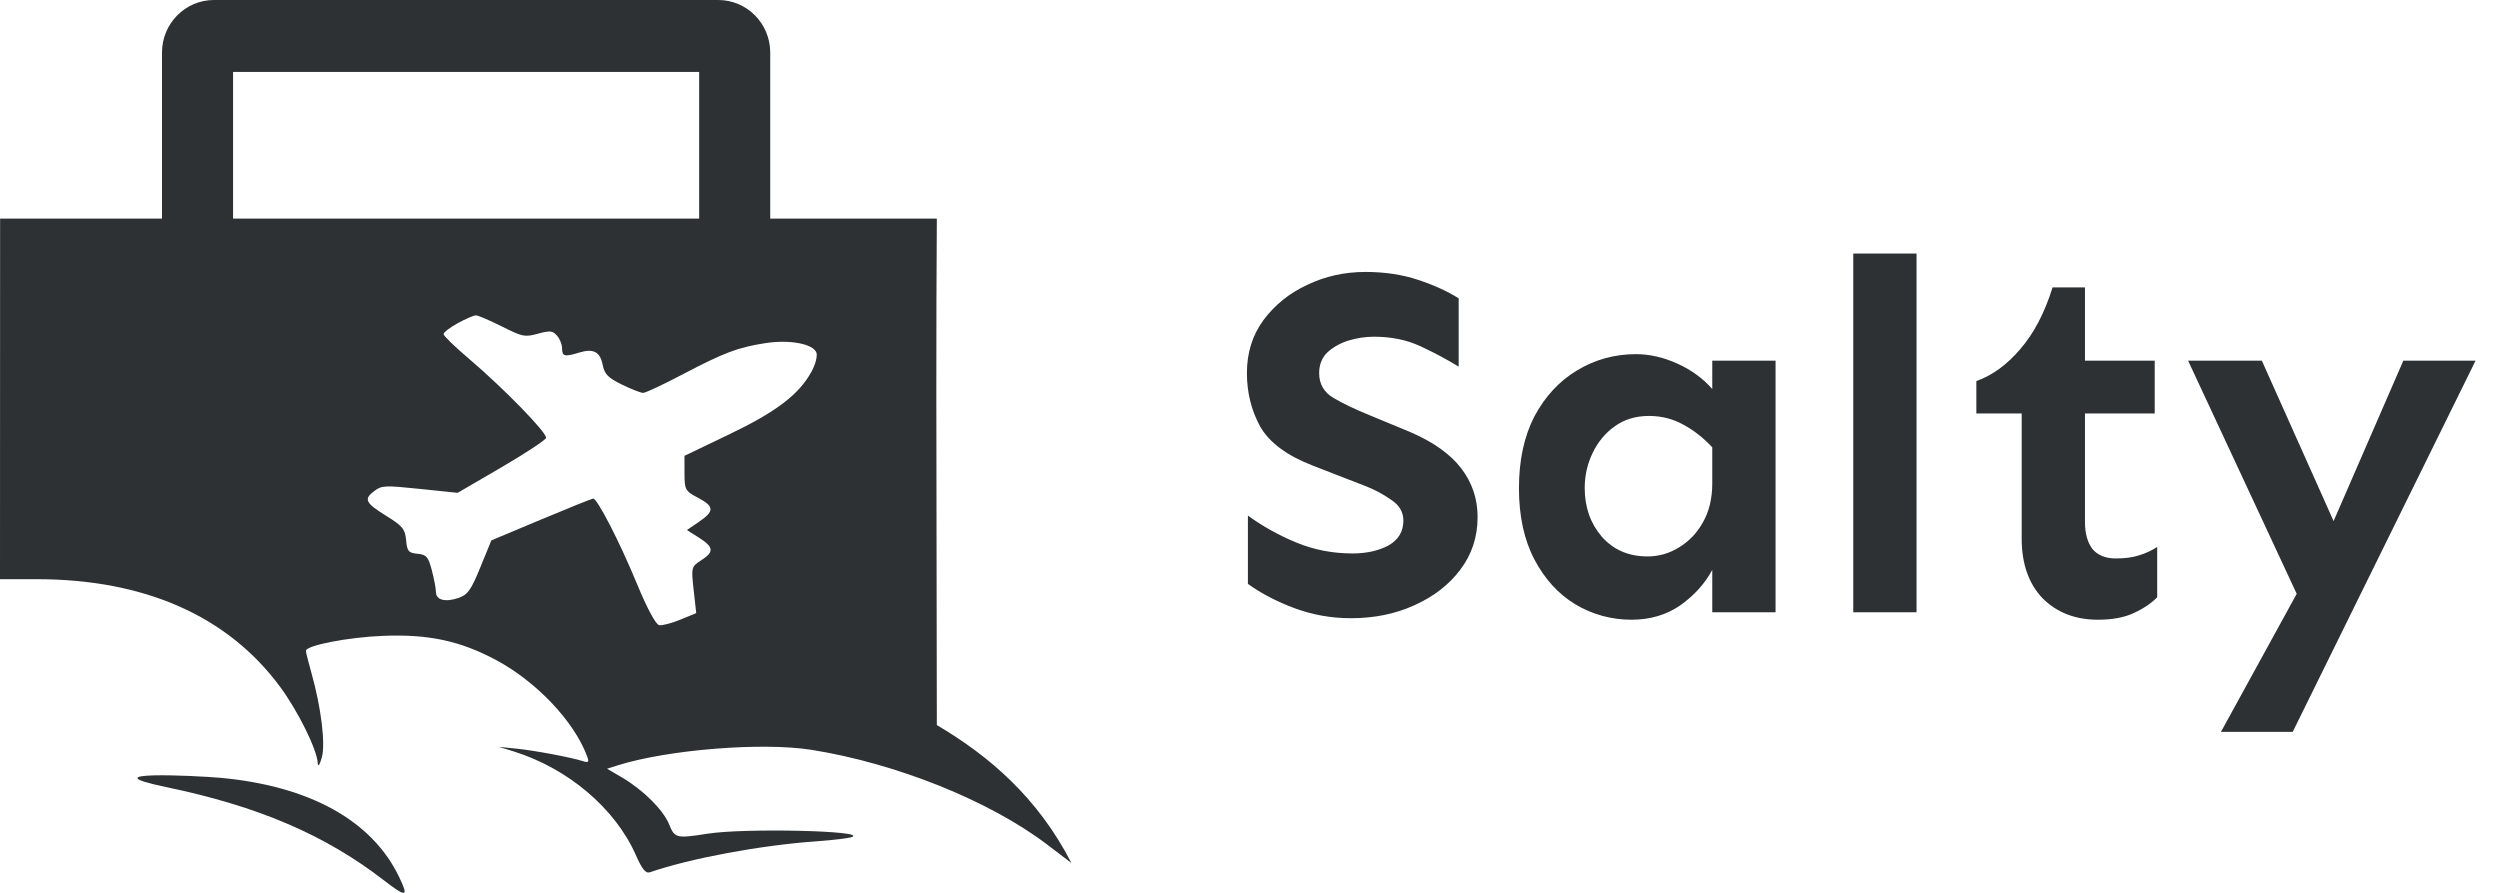
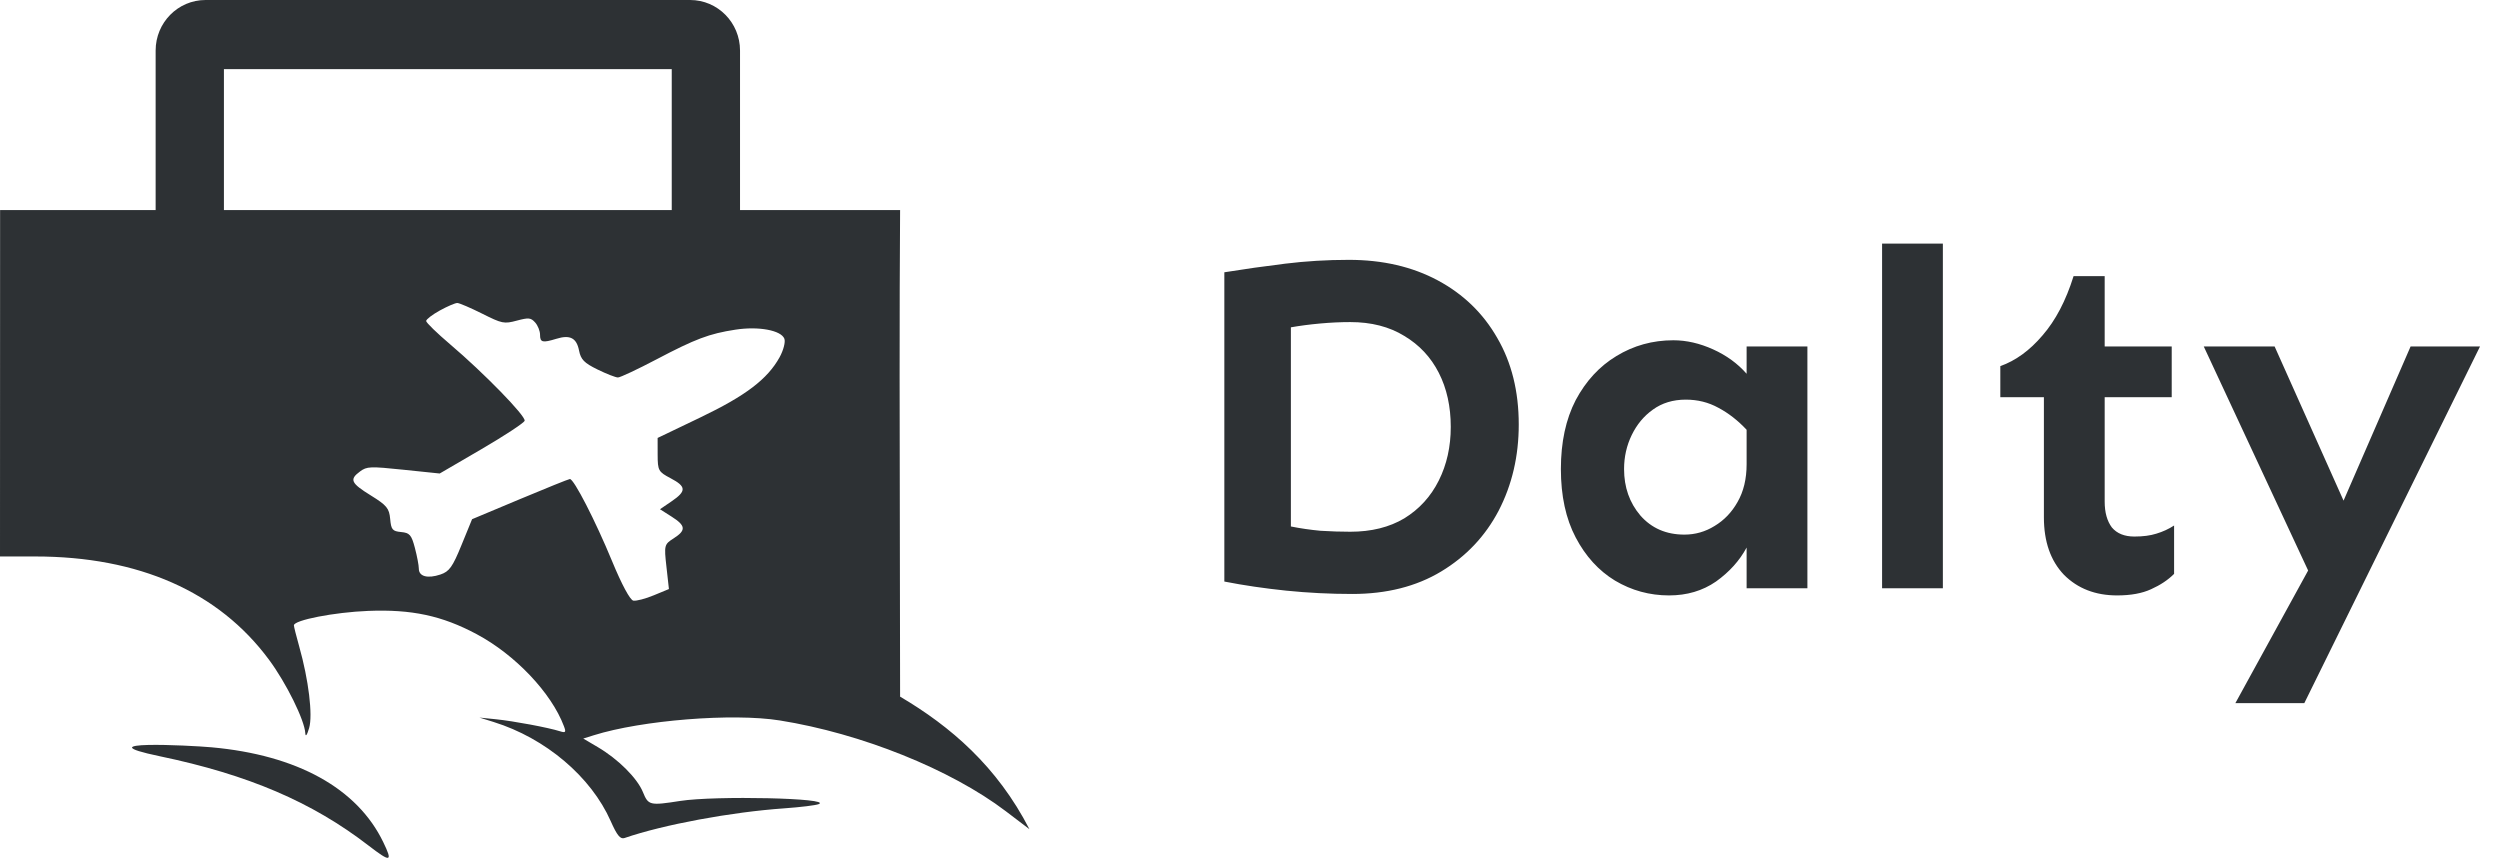
- <svg xmlns="http://www.w3.org/2000/svg" width="98" height="35" viewBox="0 0 98 35" fill="none">
+ <svg xmlns="http://www.w3.org/2000/svg" width="102" height="35" viewBox="0 0 102 35" fill="none">
  <path fill-rule="evenodd" clip-rule="evenodd" d="M28.157 0C29.281 0 30.193 0.923 30.193 2.061V8.57H36.724C36.694 12.65 36.705 17.922 36.715 22.712C36.719 24.745 36.723 26.691 36.724 28.423C38.782 29.636 40.682 31.267 42 33.83L41.034 33.096C38.789 31.391 35.134 29.923 31.814 29.394C29.894 29.087 26.189 29.383 24.227 29.998L23.797 30.133L24.386 30.48C25.219 30.97 25.998 31.746 26.231 32.317C26.451 32.858 26.51 32.873 27.747 32.679C29.186 32.455 33.973 32.563 33.406 32.807C33.293 32.856 32.662 32.933 32.002 32.98C29.829 33.132 27.067 33.645 25.481 34.191C25.31 34.25 25.174 34.084 24.918 33.504C24.117 31.691 22.26 30.118 20.139 29.457L19.561 29.277L20.235 29.346C20.948 29.418 22.368 29.684 22.838 29.833C23.079 29.909 23.103 29.88 23.008 29.629C22.498 28.27 21.022 26.714 19.444 25.872C18.033 25.119 16.795 24.854 15.018 24.925C13.644 24.979 11.991 25.301 11.991 25.514C11.991 25.567 12.089 25.955 12.208 26.378C12.591 27.734 12.767 29.176 12.613 29.702C12.527 29.998 12.465 30.08 12.456 29.913C12.427 29.382 11.68 27.868 10.976 26.918C8.923 24.142 5.665 22.704 1.43 22.704H0C0.003 18.86 0.006 12.414 0.004 8.57H6.35V2.061C6.35 0.923 7.261 0 8.386 0H28.157ZM9.136 8.57V2.821H27.407V8.57H9.136ZM17.947 12.667C17.639 12.837 17.387 13.03 17.387 13.097C17.387 13.163 17.829 13.592 18.369 14.051C19.744 15.219 21.459 16.979 21.405 17.167C21.38 17.254 20.59 17.773 19.65 18.322L17.94 19.319L16.465 19.166C15.098 19.024 14.969 19.029 14.691 19.234C14.246 19.561 14.312 19.709 15.132 20.216C15.781 20.618 15.879 20.738 15.919 21.172C15.958 21.61 16.012 21.674 16.365 21.707C16.715 21.74 16.788 21.823 16.927 22.352C17.015 22.686 17.088 23.068 17.088 23.201C17.088 23.52 17.444 23.617 17.97 23.44C18.332 23.318 18.464 23.134 18.829 22.239L19.261 21.183L21.21 20.366C22.282 19.917 23.2 19.547 23.251 19.544C23.413 19.535 24.295 21.252 24.969 22.886C25.367 23.85 25.707 24.483 25.84 24.506C25.96 24.527 26.336 24.429 26.675 24.288L27.292 24.033L27.191 23.125C27.092 22.245 27.101 22.21 27.485 21.965C28 21.636 27.983 21.448 27.404 21.08L26.927 20.777L27.404 20.452C28.013 20.036 28.004 19.85 27.357 19.51C26.863 19.25 26.834 19.198 26.832 18.552L26.831 17.868L28.57 17.034C30.422 16.147 31.312 15.471 31.807 14.577C31.965 14.29 32.053 13.949 32.002 13.819C31.867 13.475 30.949 13.305 30.008 13.45C28.934 13.615 28.377 13.825 26.779 14.665C26.009 15.07 25.304 15.401 25.212 15.401C25.12 15.401 24.745 15.255 24.378 15.075C23.831 14.807 23.697 14.668 23.624 14.297C23.523 13.787 23.256 13.65 22.698 13.823C22.135 13.996 22.034 13.972 22.034 13.66C22.034 13.505 21.944 13.279 21.834 13.157C21.658 12.961 21.57 12.952 21.084 13.082C20.567 13.221 20.484 13.204 19.673 12.797C19.199 12.56 18.743 12.364 18.659 12.362C18.575 12.36 18.255 12.498 17.947 12.667Z" fill="#2D3134" />
  <path d="M8.633 30.49C12.123 30.806 14.575 32.161 15.637 34.36C16.034 35.18 15.946 35.199 15.027 34.492C12.723 32.718 10.124 31.607 6.52 30.855C3.366 30.197 7.704 30.406 8.633 30.49Z" fill="#2D3134" />
-   <path d="M53.527 10.66C54.283 10.66 54.973 10.764 55.598 10.973C56.223 11.181 56.75 11.422 57.18 11.695V14.371C56.711 14.085 56.21 13.818 55.676 13.57C55.142 13.323 54.536 13.199 53.859 13.199C53.521 13.199 53.182 13.251 52.844 13.355C52.518 13.46 52.245 13.616 52.023 13.824C51.815 14.033 51.711 14.3 51.711 14.625C51.711 15.055 51.9 15.38 52.277 15.602C52.655 15.823 53.117 16.044 53.664 16.266L55.266 16.93C56.177 17.32 56.848 17.796 57.277 18.355C57.707 18.915 57.922 19.553 57.922 20.27C57.922 21.051 57.694 21.741 57.238 22.34C56.796 22.926 56.197 23.388 55.441 23.727C54.699 24.065 53.872 24.234 52.961 24.234C52.193 24.234 51.457 24.104 50.754 23.844C50.051 23.583 49.439 23.264 48.918 22.887V20.211C49.491 20.628 50.122 20.979 50.812 21.266C51.503 21.552 52.238 21.695 53.02 21.695C53.566 21.695 54.035 21.591 54.426 21.383C54.816 21.162 55.012 20.836 55.012 20.406C55.012 20.068 54.849 19.794 54.523 19.586C54.211 19.365 53.866 19.182 53.488 19.039L51.477 18.258C50.461 17.867 49.771 17.359 49.406 16.734C49.055 16.096 48.879 15.393 48.879 14.625C48.879 13.831 49.094 13.141 49.523 12.555C49.966 11.956 50.539 11.493 51.242 11.168C51.945 10.829 52.707 10.66 53.527 10.66ZM64.133 13.883C64.667 13.883 65.207 14.007 65.754 14.254C66.301 14.501 66.757 14.833 67.121 15.25V14.137H69.602V24H67.121V22.34C66.835 22.874 66.418 23.336 65.871 23.727C65.324 24.104 64.686 24.293 63.957 24.293C63.163 24.293 62.427 24.091 61.75 23.688C61.086 23.284 60.552 22.698 60.148 21.93C59.745 21.162 59.543 20.23 59.543 19.137C59.543 18.043 59.745 17.105 60.148 16.324C60.565 15.543 61.118 14.944 61.809 14.527C62.512 14.098 63.286 13.883 64.133 13.883ZM64.641 16.305C64.12 16.305 63.671 16.441 63.293 16.715C62.928 16.975 62.642 17.32 62.434 17.75C62.225 18.18 62.121 18.642 62.121 19.137C62.121 19.879 62.342 20.51 62.785 21.031C63.241 21.552 63.84 21.812 64.582 21.812C65.025 21.812 65.435 21.695 65.812 21.461C66.203 21.227 66.516 20.901 66.75 20.484C66.997 20.055 67.121 19.54 67.121 18.941V17.535C66.769 17.158 66.385 16.858 65.969 16.637C65.565 16.415 65.122 16.305 64.641 16.305ZM75.129 9.938V24H72.648V9.938H75.129ZM81.731 11.266V14.137H84.465V16.207H81.731V20.465C81.731 20.908 81.828 21.259 82.023 21.52C82.232 21.767 82.538 21.891 82.941 21.891C83.293 21.891 83.592 21.852 83.84 21.773C84.1 21.695 84.341 21.585 84.562 21.441V23.414C84.315 23.662 84.003 23.87 83.625 24.039C83.26 24.208 82.798 24.293 82.238 24.293C81.353 24.293 80.63 24.013 80.07 23.453C79.523 22.88 79.25 22.099 79.25 21.109V16.207H77.473V14.938C78.098 14.716 78.671 14.3 79.191 13.688C79.725 13.075 80.148 12.268 80.461 11.266H81.731ZM88.664 14.137L91.477 20.426L94.211 14.137H97.043L89.875 28.688H87.062L90.031 23.277L85.773 14.137H88.664Z" fill="#2D3134" />
+   <path d="M55.031 10.602C56.411 10.602 57.622 10.882 58.664 11.441C59.706 12.001 60.513 12.783 61.086 13.785C61.672 14.788 61.965 15.966 61.965 17.32C61.965 18.609 61.691 19.781 61.145 20.836C60.598 21.878 59.816 22.704 58.801 23.316C57.785 23.928 56.574 24.234 55.168 24.234C54.27 24.234 53.371 24.189 52.473 24.098C51.587 24.006 50.747 23.883 49.953 23.727V11.109C50.76 10.979 51.587 10.862 52.434 10.758C53.28 10.654 54.146 10.602 55.031 10.602ZM55.09 13.141C54.699 13.141 54.289 13.16 53.859 13.199C53.43 13.238 53.033 13.29 52.668 13.355V21.48C53.059 21.559 53.462 21.617 53.879 21.656C54.309 21.682 54.712 21.695 55.09 21.695C55.949 21.695 56.685 21.513 57.297 21.148C57.909 20.771 58.378 20.256 58.703 19.605C59.029 18.954 59.191 18.225 59.191 17.418C59.191 16.585 59.029 15.849 58.703 15.211C58.378 14.573 57.909 14.072 57.297 13.707C56.685 13.329 55.949 13.141 55.09 13.141ZM68.273 13.883C68.807 13.883 69.348 14.007 69.894 14.254C70.441 14.501 70.897 14.833 71.262 15.25V14.137H73.742V24H71.262V22.34C70.975 22.874 70.559 23.336 70.012 23.727C69.465 24.104 68.827 24.293 68.098 24.293C67.303 24.293 66.568 24.091 65.891 23.688C65.227 23.284 64.693 22.698 64.289 21.93C63.885 21.162 63.684 20.23 63.684 19.137C63.684 18.043 63.885 17.105 64.289 16.324C64.706 15.543 65.259 14.944 65.949 14.527C66.652 14.098 67.427 13.883 68.273 13.883ZM68.781 16.305C68.26 16.305 67.811 16.441 67.434 16.715C67.069 16.975 66.783 17.32 66.574 17.75C66.366 18.18 66.262 18.642 66.262 19.137C66.262 19.879 66.483 20.51 66.926 21.031C67.382 21.552 67.981 21.812 68.723 21.812C69.165 21.812 69.576 21.695 69.953 21.461C70.344 21.227 70.656 20.901 70.891 20.484C71.138 20.055 71.262 19.54 71.262 18.941V17.535C70.91 17.158 70.526 16.858 70.109 16.637C69.706 16.415 69.263 16.305 68.781 16.305ZM79.269 9.938V24H76.789V9.938H79.269ZM85.871 11.266V14.137H88.606V16.207H85.871V20.465C85.871 20.908 85.969 21.259 86.164 21.52C86.372 21.767 86.678 21.891 87.082 21.891C87.434 21.891 87.733 21.852 87.981 21.773C88.241 21.695 88.482 21.585 88.703 21.441V23.414C88.456 23.662 88.143 23.87 87.766 24.039C87.401 24.208 86.939 24.293 86.379 24.293C85.493 24.293 84.771 24.013 84.211 23.453C83.664 22.88 83.391 22.099 83.391 21.109V16.207H81.613V14.938C82.238 14.716 82.811 14.3 83.332 13.688C83.866 13.075 84.289 12.268 84.602 11.266H85.871ZM92.805 14.137L95.617 20.426L98.352 14.137H101.184L94.016 28.688H91.203L94.172 23.277L89.914 14.137H92.805Z" fill="#2D3134" />
</svg>
